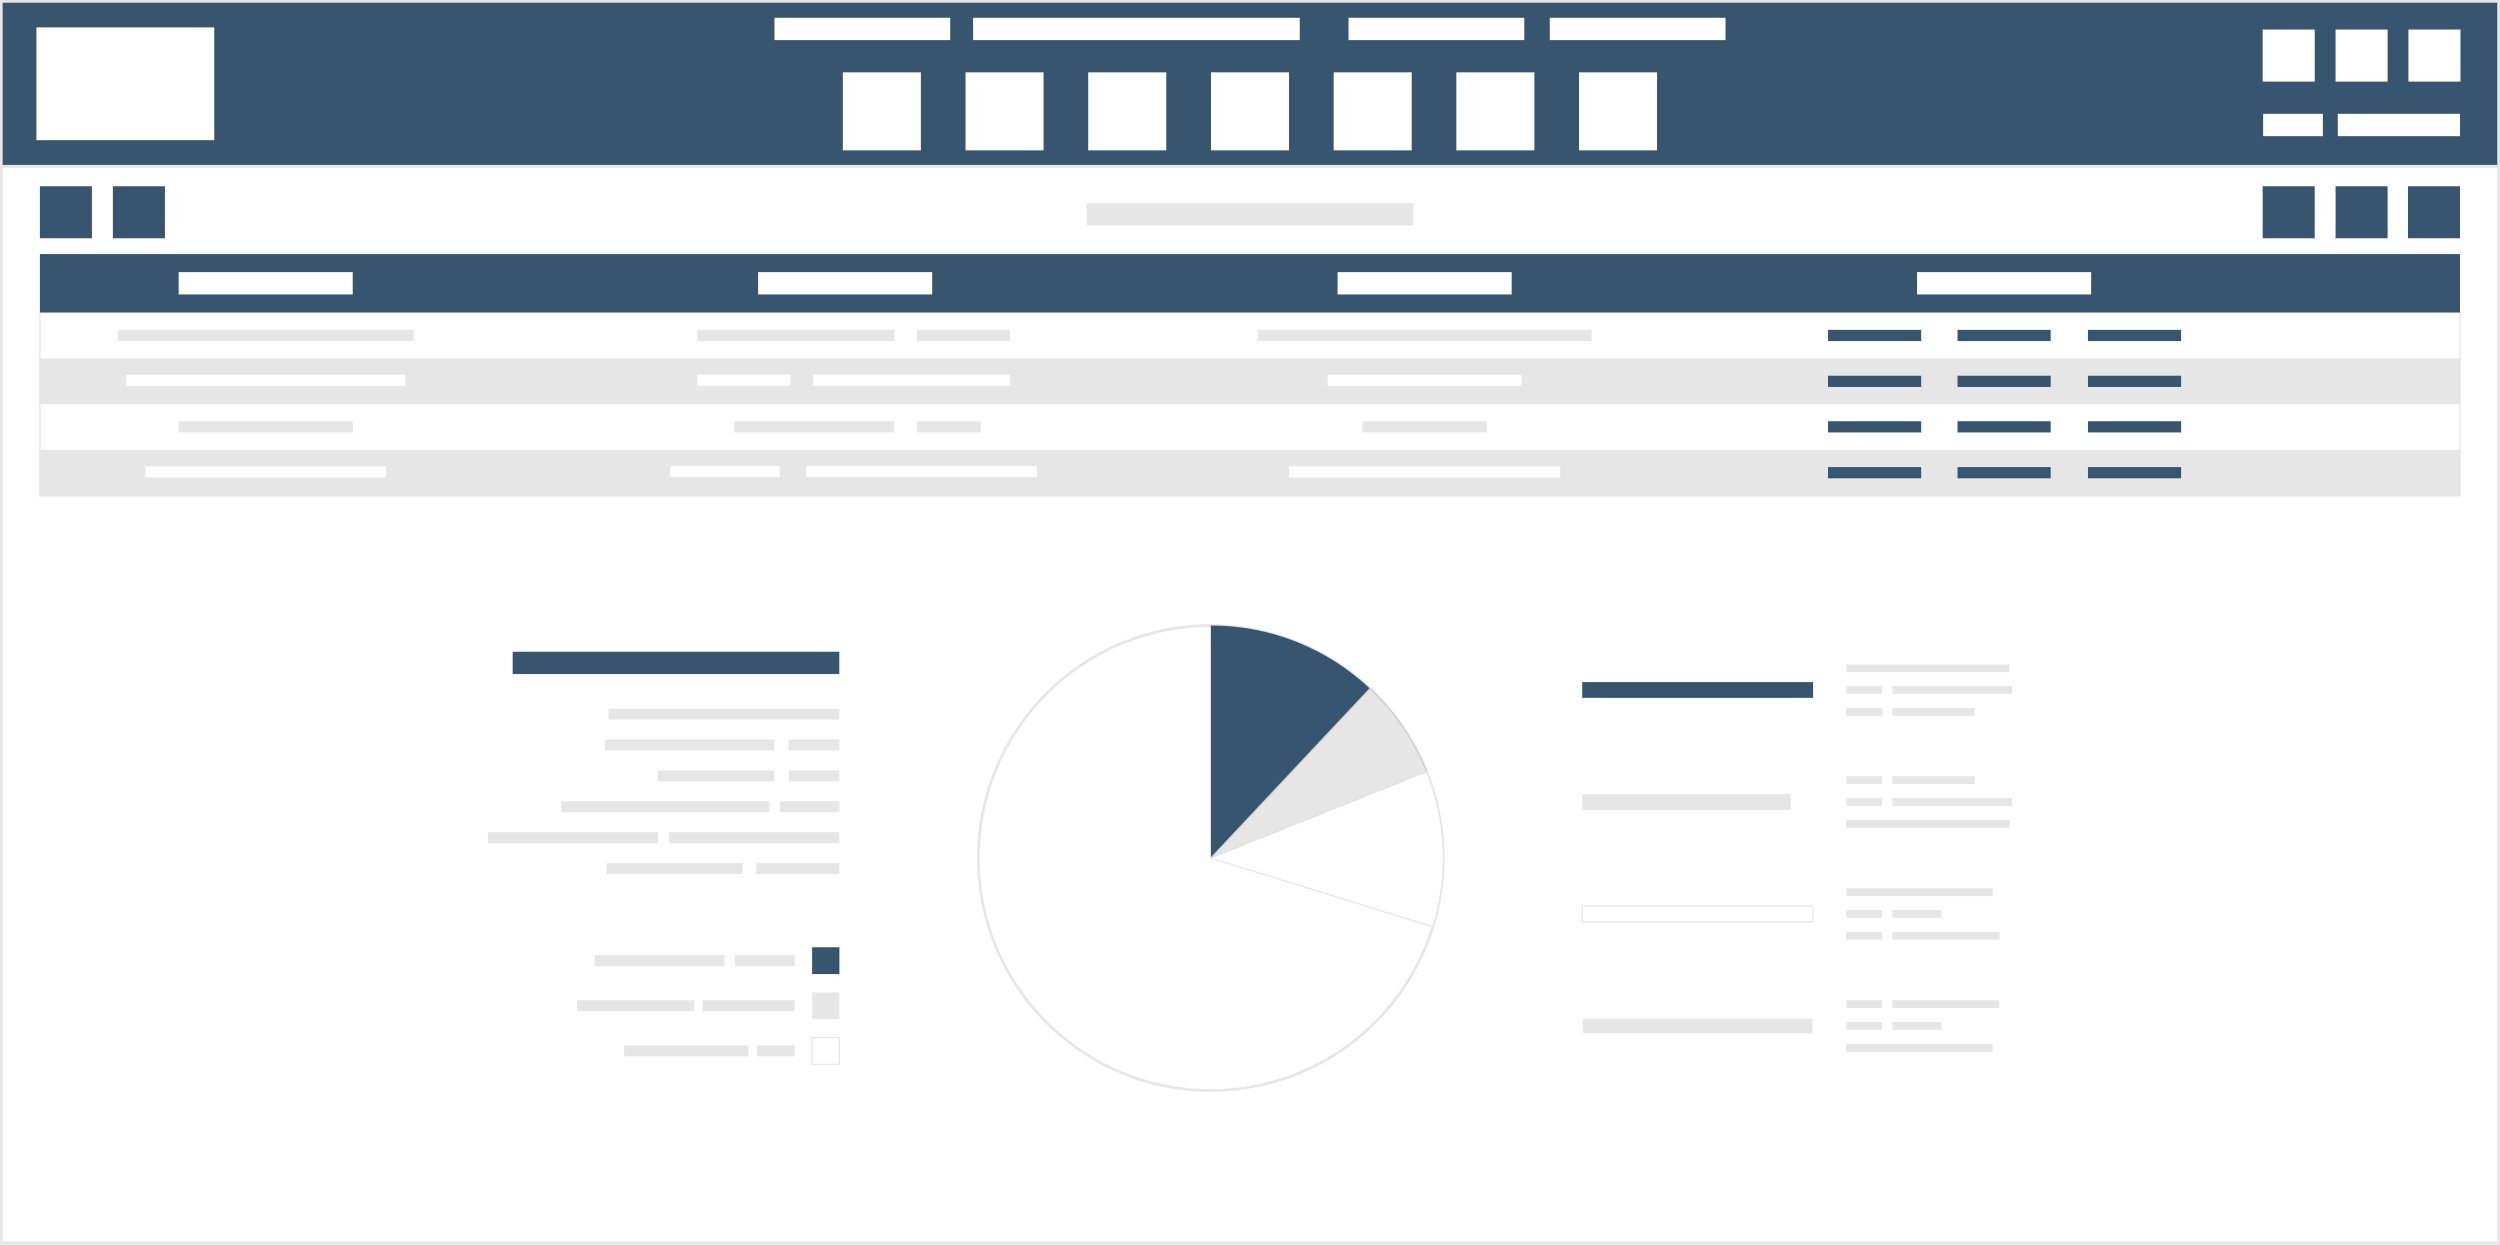
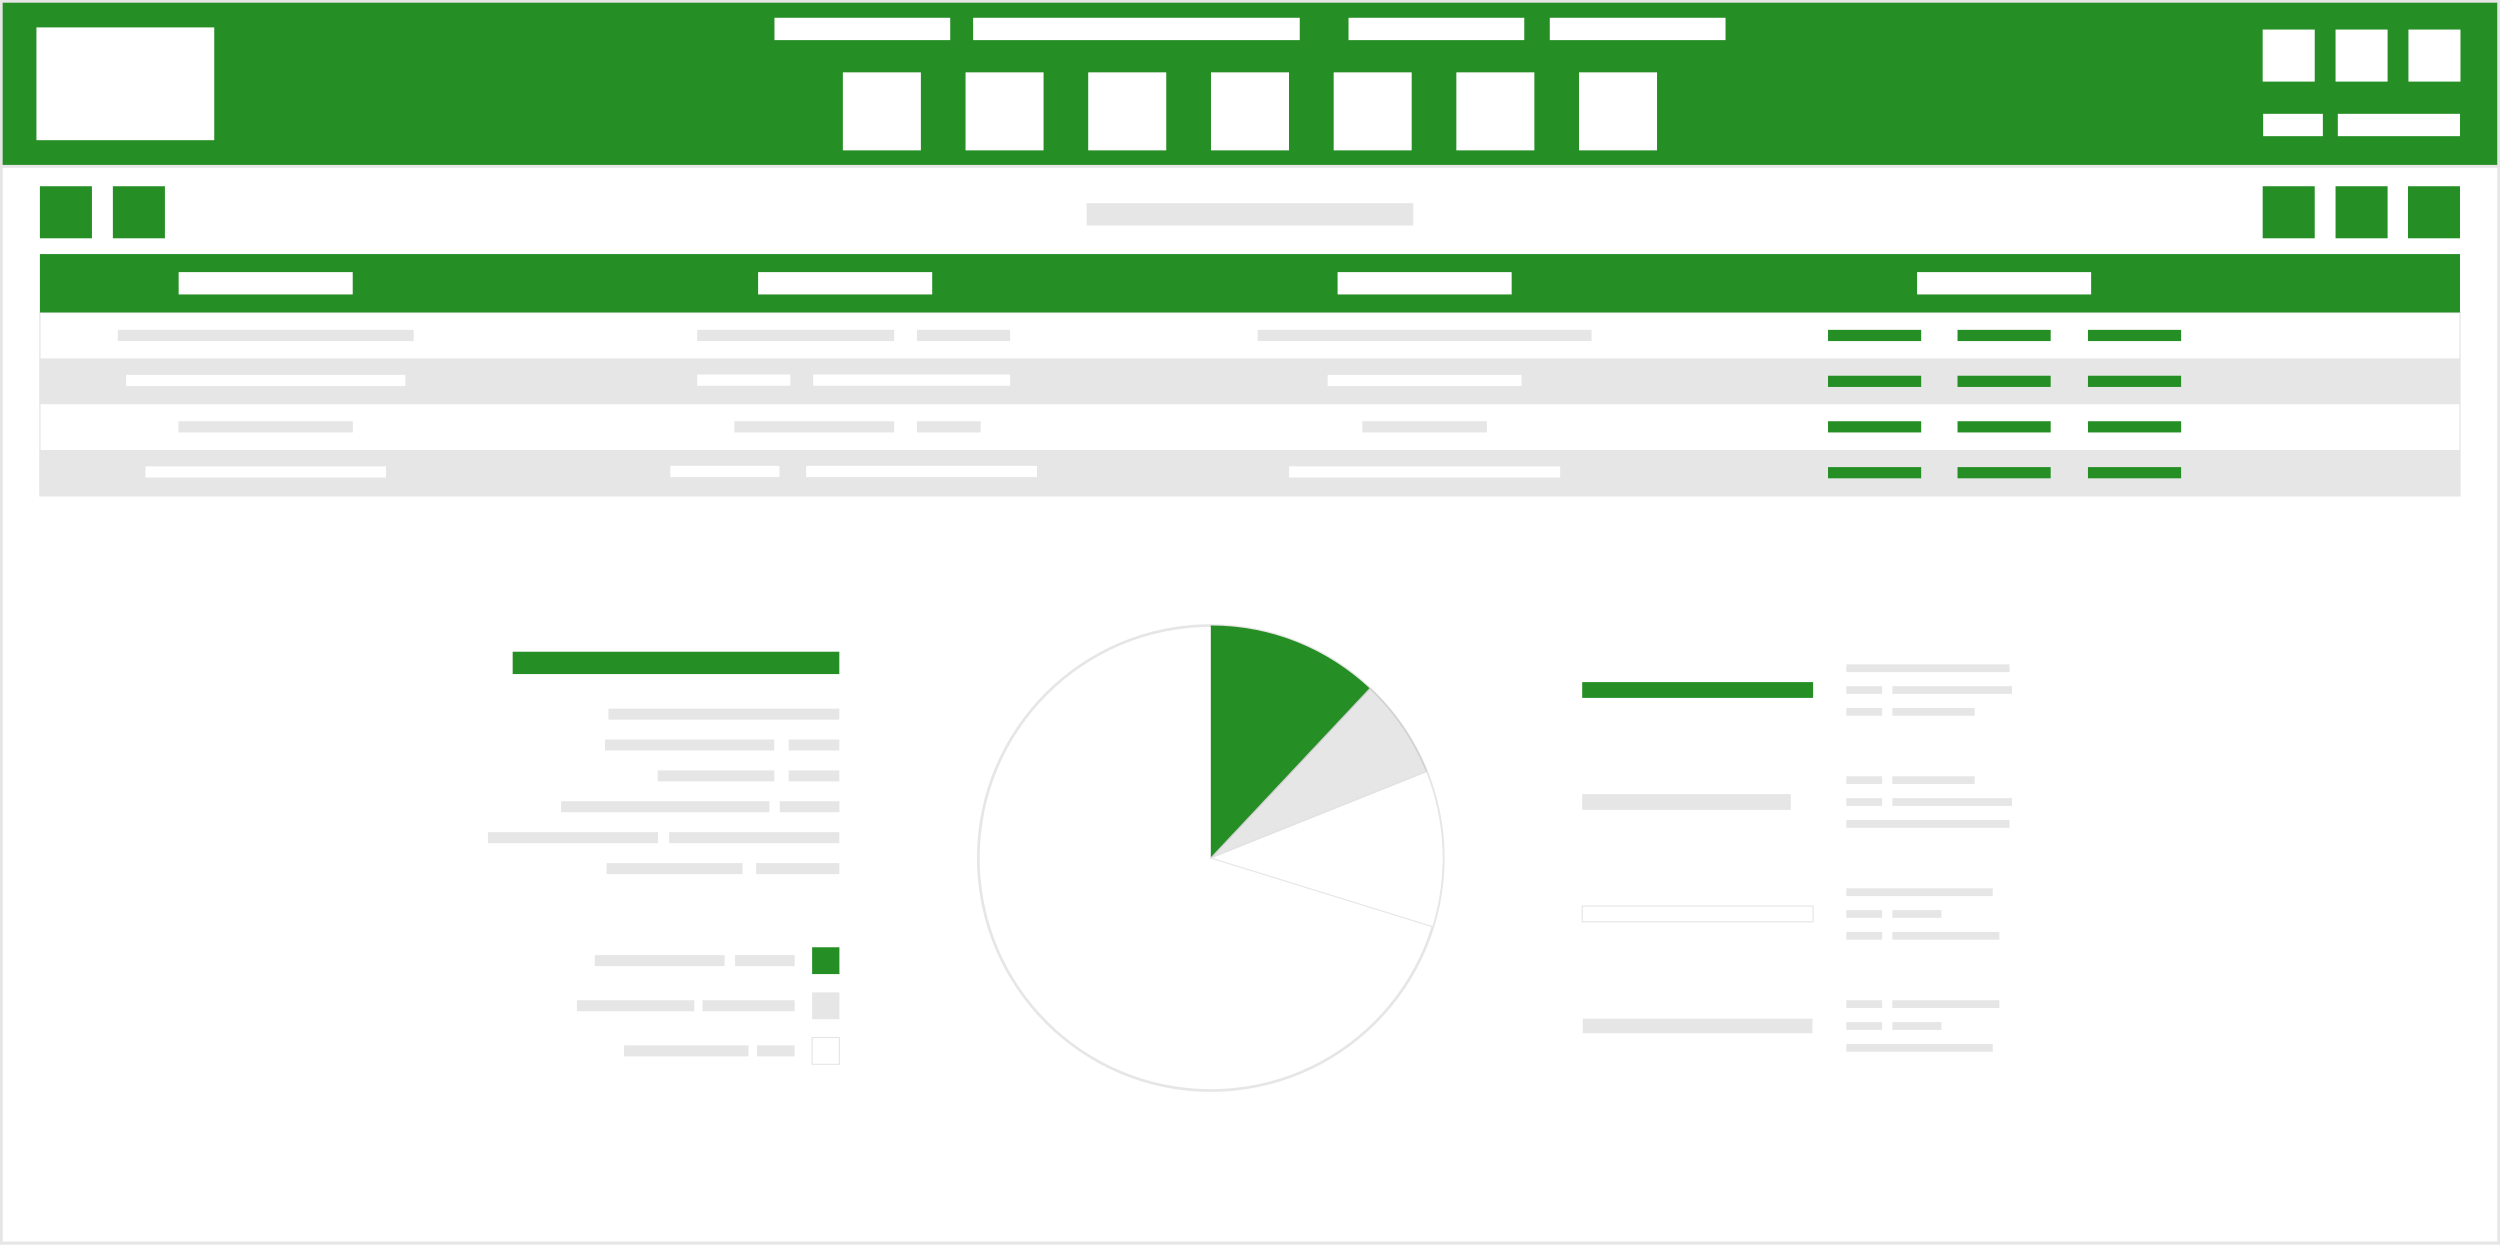
<svg xmlns="http://www.w3.org/2000/svg" width="615.066" height="306.112" viewBox="0 0 26757 13316" shape-rendering="geometricPrecision" text-rendering="geometricPrecision" image-rendering="optimizeQuality" fill-rule="evenodd" clip-rule="evenodd">
  <defs>
    <style>
    .str1 {stroke:#E6E6E6;stroke-width:13.91}
    .str0 {stroke:#E6E6E6;stroke-width:29.003}
    .str2 {stroke:#CCCCCC;stroke-width:12.528}
    .str3 {stroke:#E6E6E6;stroke-width:12.528}
    .str4 {stroke:white;stroke-width:12.528}
    .fil1 {fill:none}
-     .fil2 {fill:#37556E}
+     .fil2 {fill:#258e25}
    .fil3 {fill:#E6E6E6}
    .fil0 {fill:white}
   </style>
  </defs>
  <g id="Layer_x0020_1">
    <path class="fil0 str0" d="M15 1779h26728v11523H15z" />
    <path class="fil1 str1" d="M427 3344h25902v1963H427z" />
    <path class="fil2 str0" d="M14 14h26728v1765H14z" />
    <path class="fil0" d="M390 293h1903v1207H390zM16900 774h835v835h-835zM15587 774h835v835h-835zM14274 774h835v835h-835zM12961 774h835v835h-835zM11647 774h835v835h-835zM10334 774h835v835h-835zM9021 774h835v835h-835zM8289 190h1881v239H8289zM10415 190h3496v239h-3496zM14433 190h1881v239h-1881zM16587 190h1881v239h-1881zM24217 316h557v557h-557zM24997 316h557v557h-557zM25777 316h557v557h-557zM24222 1218h639v239h-639zM25021 1218h1308v239h-1308z" />
    <path class="fil2" d="M427 2719h25902v625H427z" />
    <path class="fil3" d="M11630 2174h3496v239h-3496z" />
    <path class="fil2" d="M25772 1993h557v557h-557z" />
    <path class="fil0" d="M1912 2912h1863v239H1912zM8114 2912h1863v239H8114zM14316 2912h1863v239h-1863zM20518 2912h1863v239h-1863z" />
    <path class="fil3" d="M427 4816h25902v491H427zM427 3835h25902v491H427zM1261 3530h3166v120H1261z" />
    <path class="fil0" d="M1350 4012h2988v120H1350z" />
    <path class="fil3" d="M7462 3530h2108v120H7462zM9814 3530h997v120h-997z" />
    <path class="fil0" d="M8703 4008h2108v120H8703zM7462 4008h997v120h-997z" />
    <path class="fil2" d="M19565 3530h997v120h-997zM20951 3530h997v120h-997zM22347 3530h997v120h-997zM19565 4021h997v120h-997zM20951 4021h997v120h-997zM22347 4021h997v120h-997z" />
    <path class="fil3" d="M13461 3530h3573v120h-3573z" />
    <path class="fil0" d="M14210 4012h2074v120h-2074z" />
    <path class="fil3" d="M1910 4508h1867v120H1910z" />
    <path class="fil0" d="M1557 4991h2574v120H1557z" />
    <path class="fil3" d="M7860 4508h1710v120H7860zM9814 4508h682v120h-682z" />
    <path class="fil0" d="M8628 4986h2471v120H8628zM7174 4986h1168v120H7174z" />
    <path class="fil2" d="M19565 4508h997v120h-997zM20951 4508h997v120h-997zM22347 4508h997v120h-997zM19565 4999h997v120h-997zM20951 4999h997v120h-997zM22347 4999h997v120h-997z" />
    <path class="fil3" d="M14581 4508h1333v120h-1333z" />
    <path class="fil0" d="M13797 4991h2901v120h-2901z" />
    <g id="_1021329376">
      <path class="fil2" d="M24997 1993h557v557h-557zM24217 1993h557v557h-557z" />
    </g>
    <g id="_1021344992">
      <circle class="fil1 str0" cx="12959" cy="9183" r="2488" />
      <path class="fil2" d="M14662 7369c-445-418-1044-675-1703-675v2489l1703-1814z" />
      <path class="fil3 str2" d="M12959 9183l1703-1814c265 249 472 552 607 890l-2310 924z" />
      <path class="fil0 str3" d="M12959 9183l2310-924c212 529 235 1115 67 1660l-2377-736z" />
      <g>
        <path class="fil2" d="M5487 6975h3496v239H5487z" />
        <path class="fil3" d="M6512 7584h2471v118H6512zM8441 7914h542v118h-542zM8441 8245h542v118h-542zM8346 8575h638v118h-638zM7162 8906h1821v118H7162zM8093 9237h890v118h-890zM6492 9237h1456v118H6492zM5222 8906h1821v118H5222zM6005 8575h2230v118H6005zM7040 8245h1247v118H7040zM6475 7914h1811v118H6475z" />
        <path class="fil2" d="M8692 10138h292v287h-292z" />
        <path class="fil3" d="M8692 10621h292v287h-292z" />
        <path class="fil0 str3" d="M8692 11104h292v287h-292z" />
        <path class="fil3" d="M7867 10222h638v118h-638zM6366 10222h1389v118H6366zM7519 10705h986v118h-986zM6175 10705h1256v118H6175zM8103 11188h402v118h-402zM6679 11188h1332v118H6679z" />
      </g>
      <g>
        <path class="fil2" d="M16934 7300h2471v169h-2471z" />
        <path class="fil3" d="M19761 7110h1746.73v83.2H19761zM19761 7343h383.32v83.2H19761zM19761 7577h383.32v83.2H19761zM20253 7577h881.418v83.2H20253zM20254 7343h1280.11v83.2H20254zM16934 8499h2232v169h-2232zM19761 8776h1746.73v83.2H19761zM19761 8542h383.32v83.2H19761zM19761 8308h383.32v83.2H19761zM20253 8308h881.418v83.2H20253zM20254 8542h1280.11v83.2H20254z" />
        <path class="fil0 str3" d="M16934 9697h2471v169h-2471z" />
        <g>
          <path class="fil3" d="M19761 9507h1567.12v83.2H19761zM19761 9740h383.32v83.2H19761zM19761 9974h383.32v83.2H19761zM20253 9974h1145.85v83.2H20253zM20254 9740h524.915v83.2H20254z" />
        </g>
        <path class="fil3 str4" d="M16934 10896h2471v169h-2471z" />
        <g>
          <path class="fil3" d="M19761 11173h1567.12v83.2H19761zM19761 10939h383.32v83.2H19761zM19761 10705h383.32v83.2H19761zM20253 10705h1145.85v83.2H20253zM20254 10939h524.915v83.2H20254z" />
        </g>
      </g>
    </g>
    <g id="_1021373472">
      <path class="fil2" d="M1208 1993h557v557h-557zM427 1993h557v557H427z" />
    </g>
  </g>
</svg>
